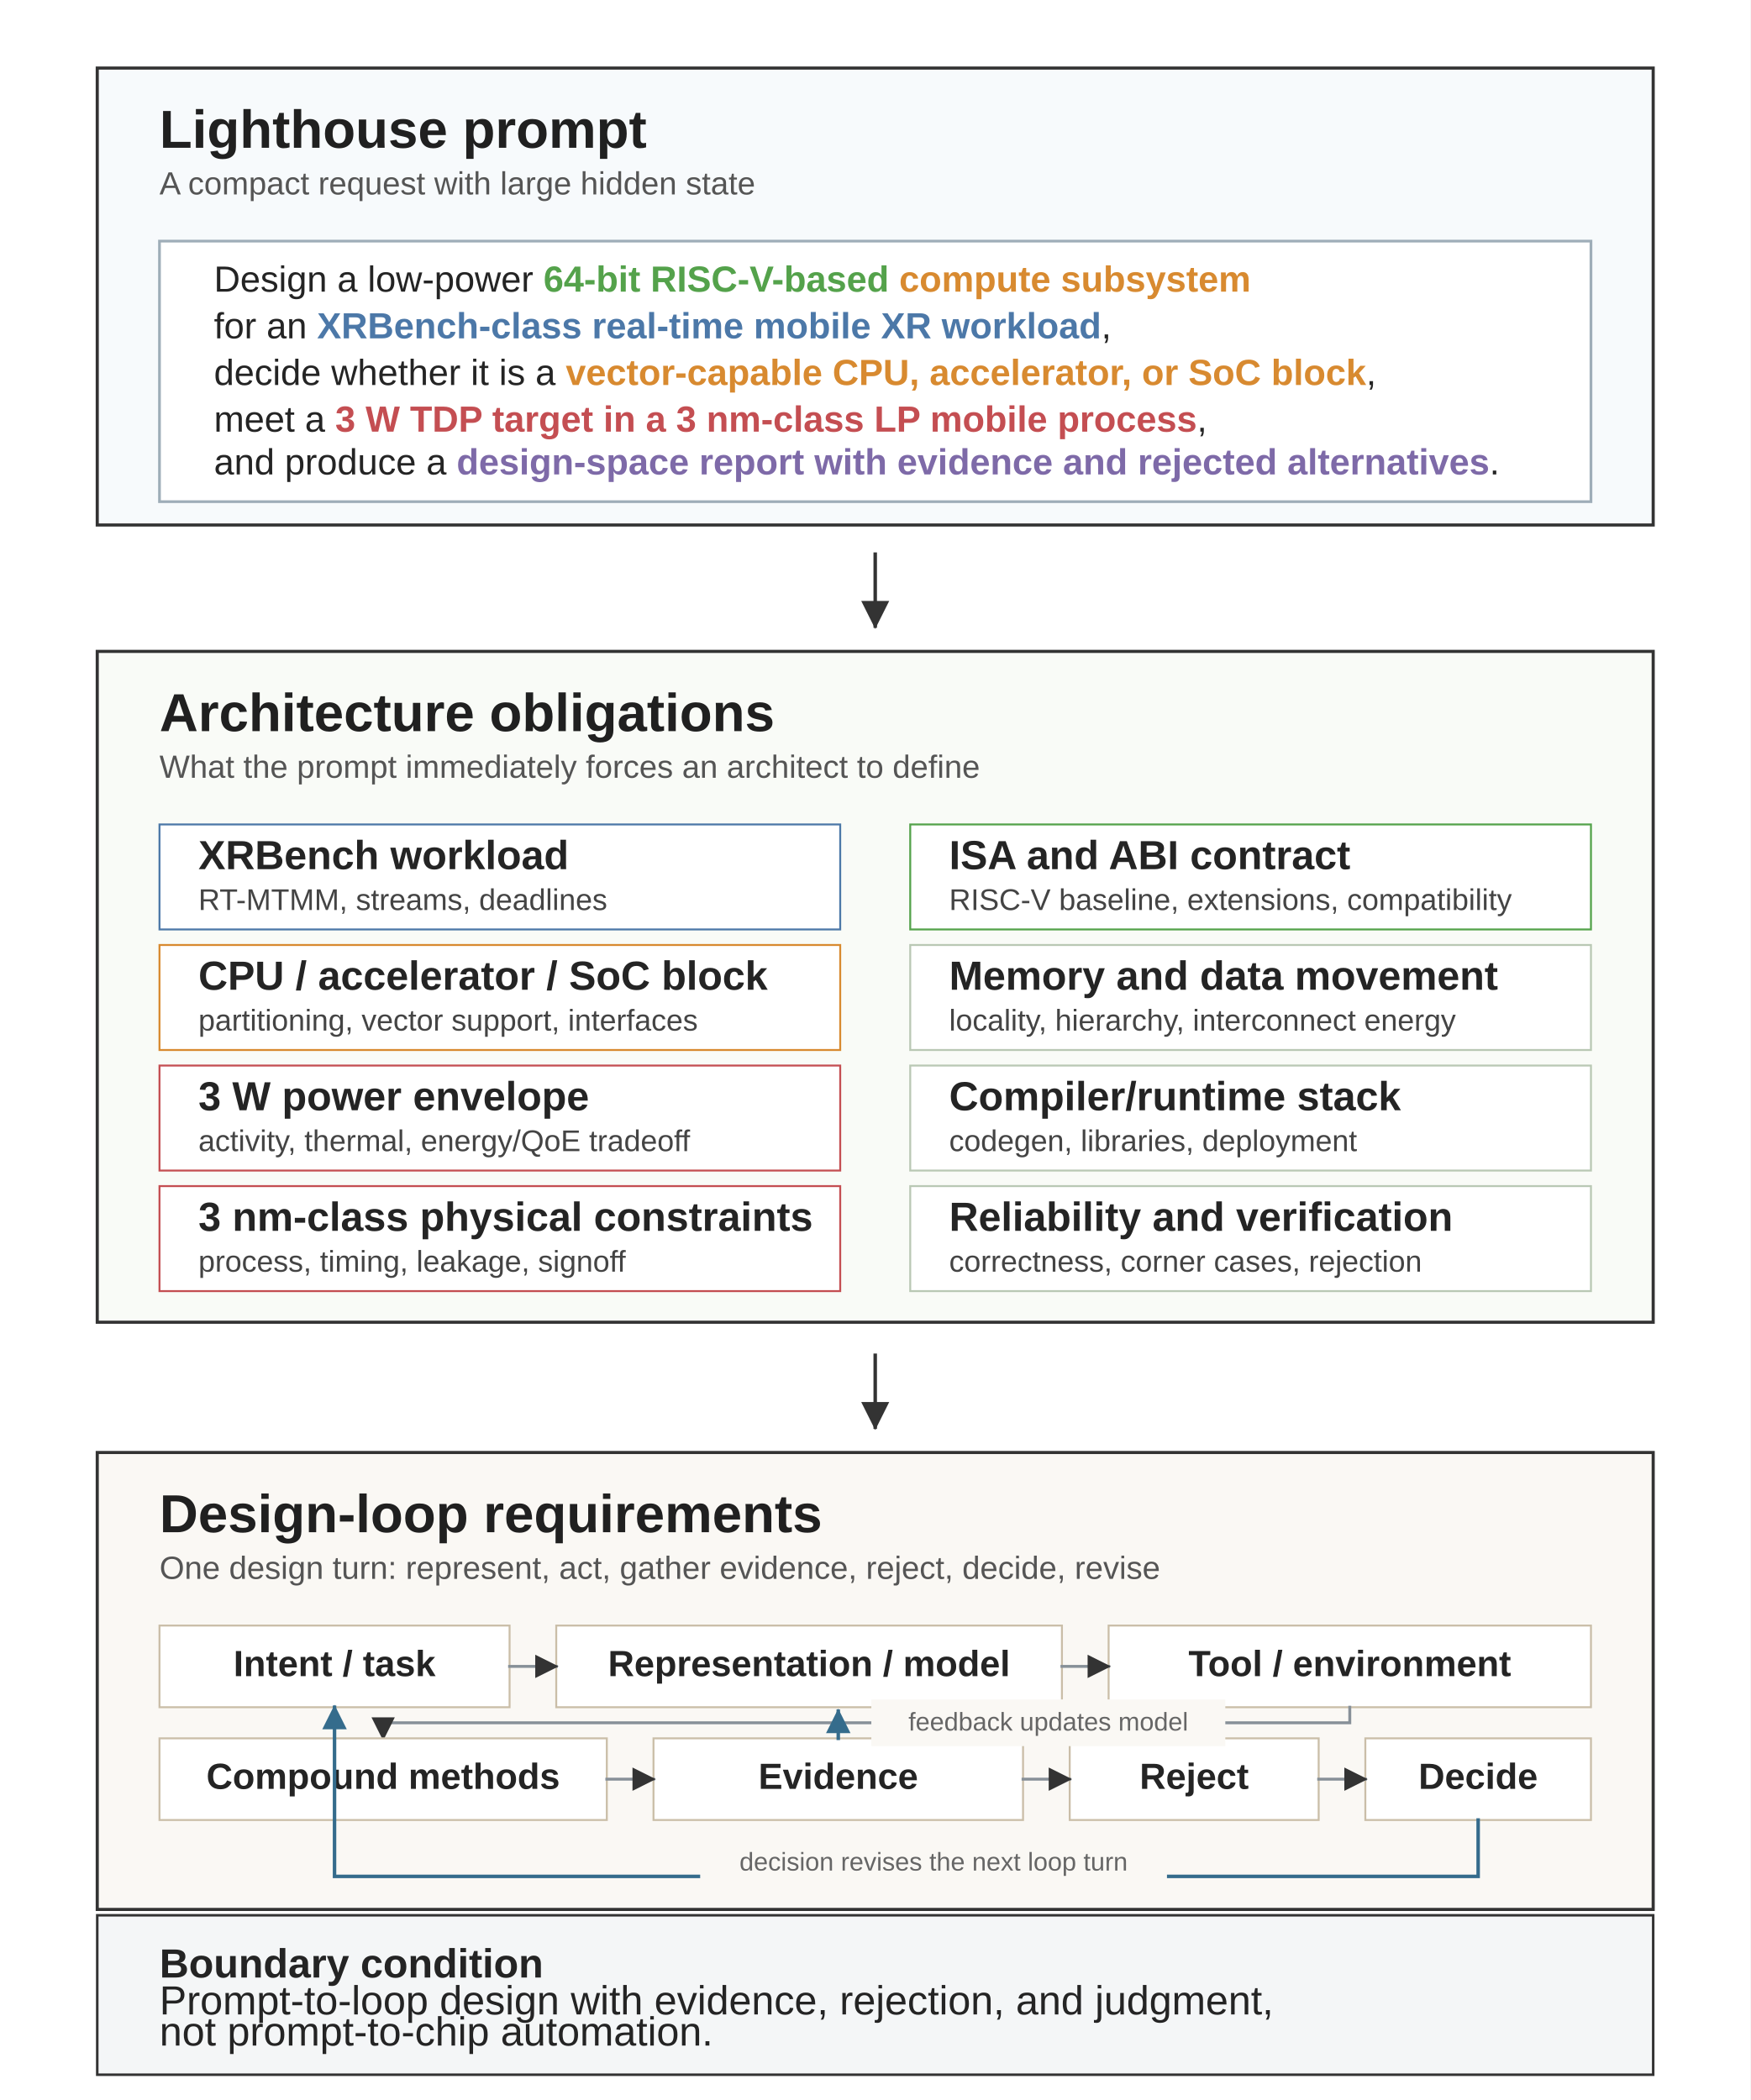
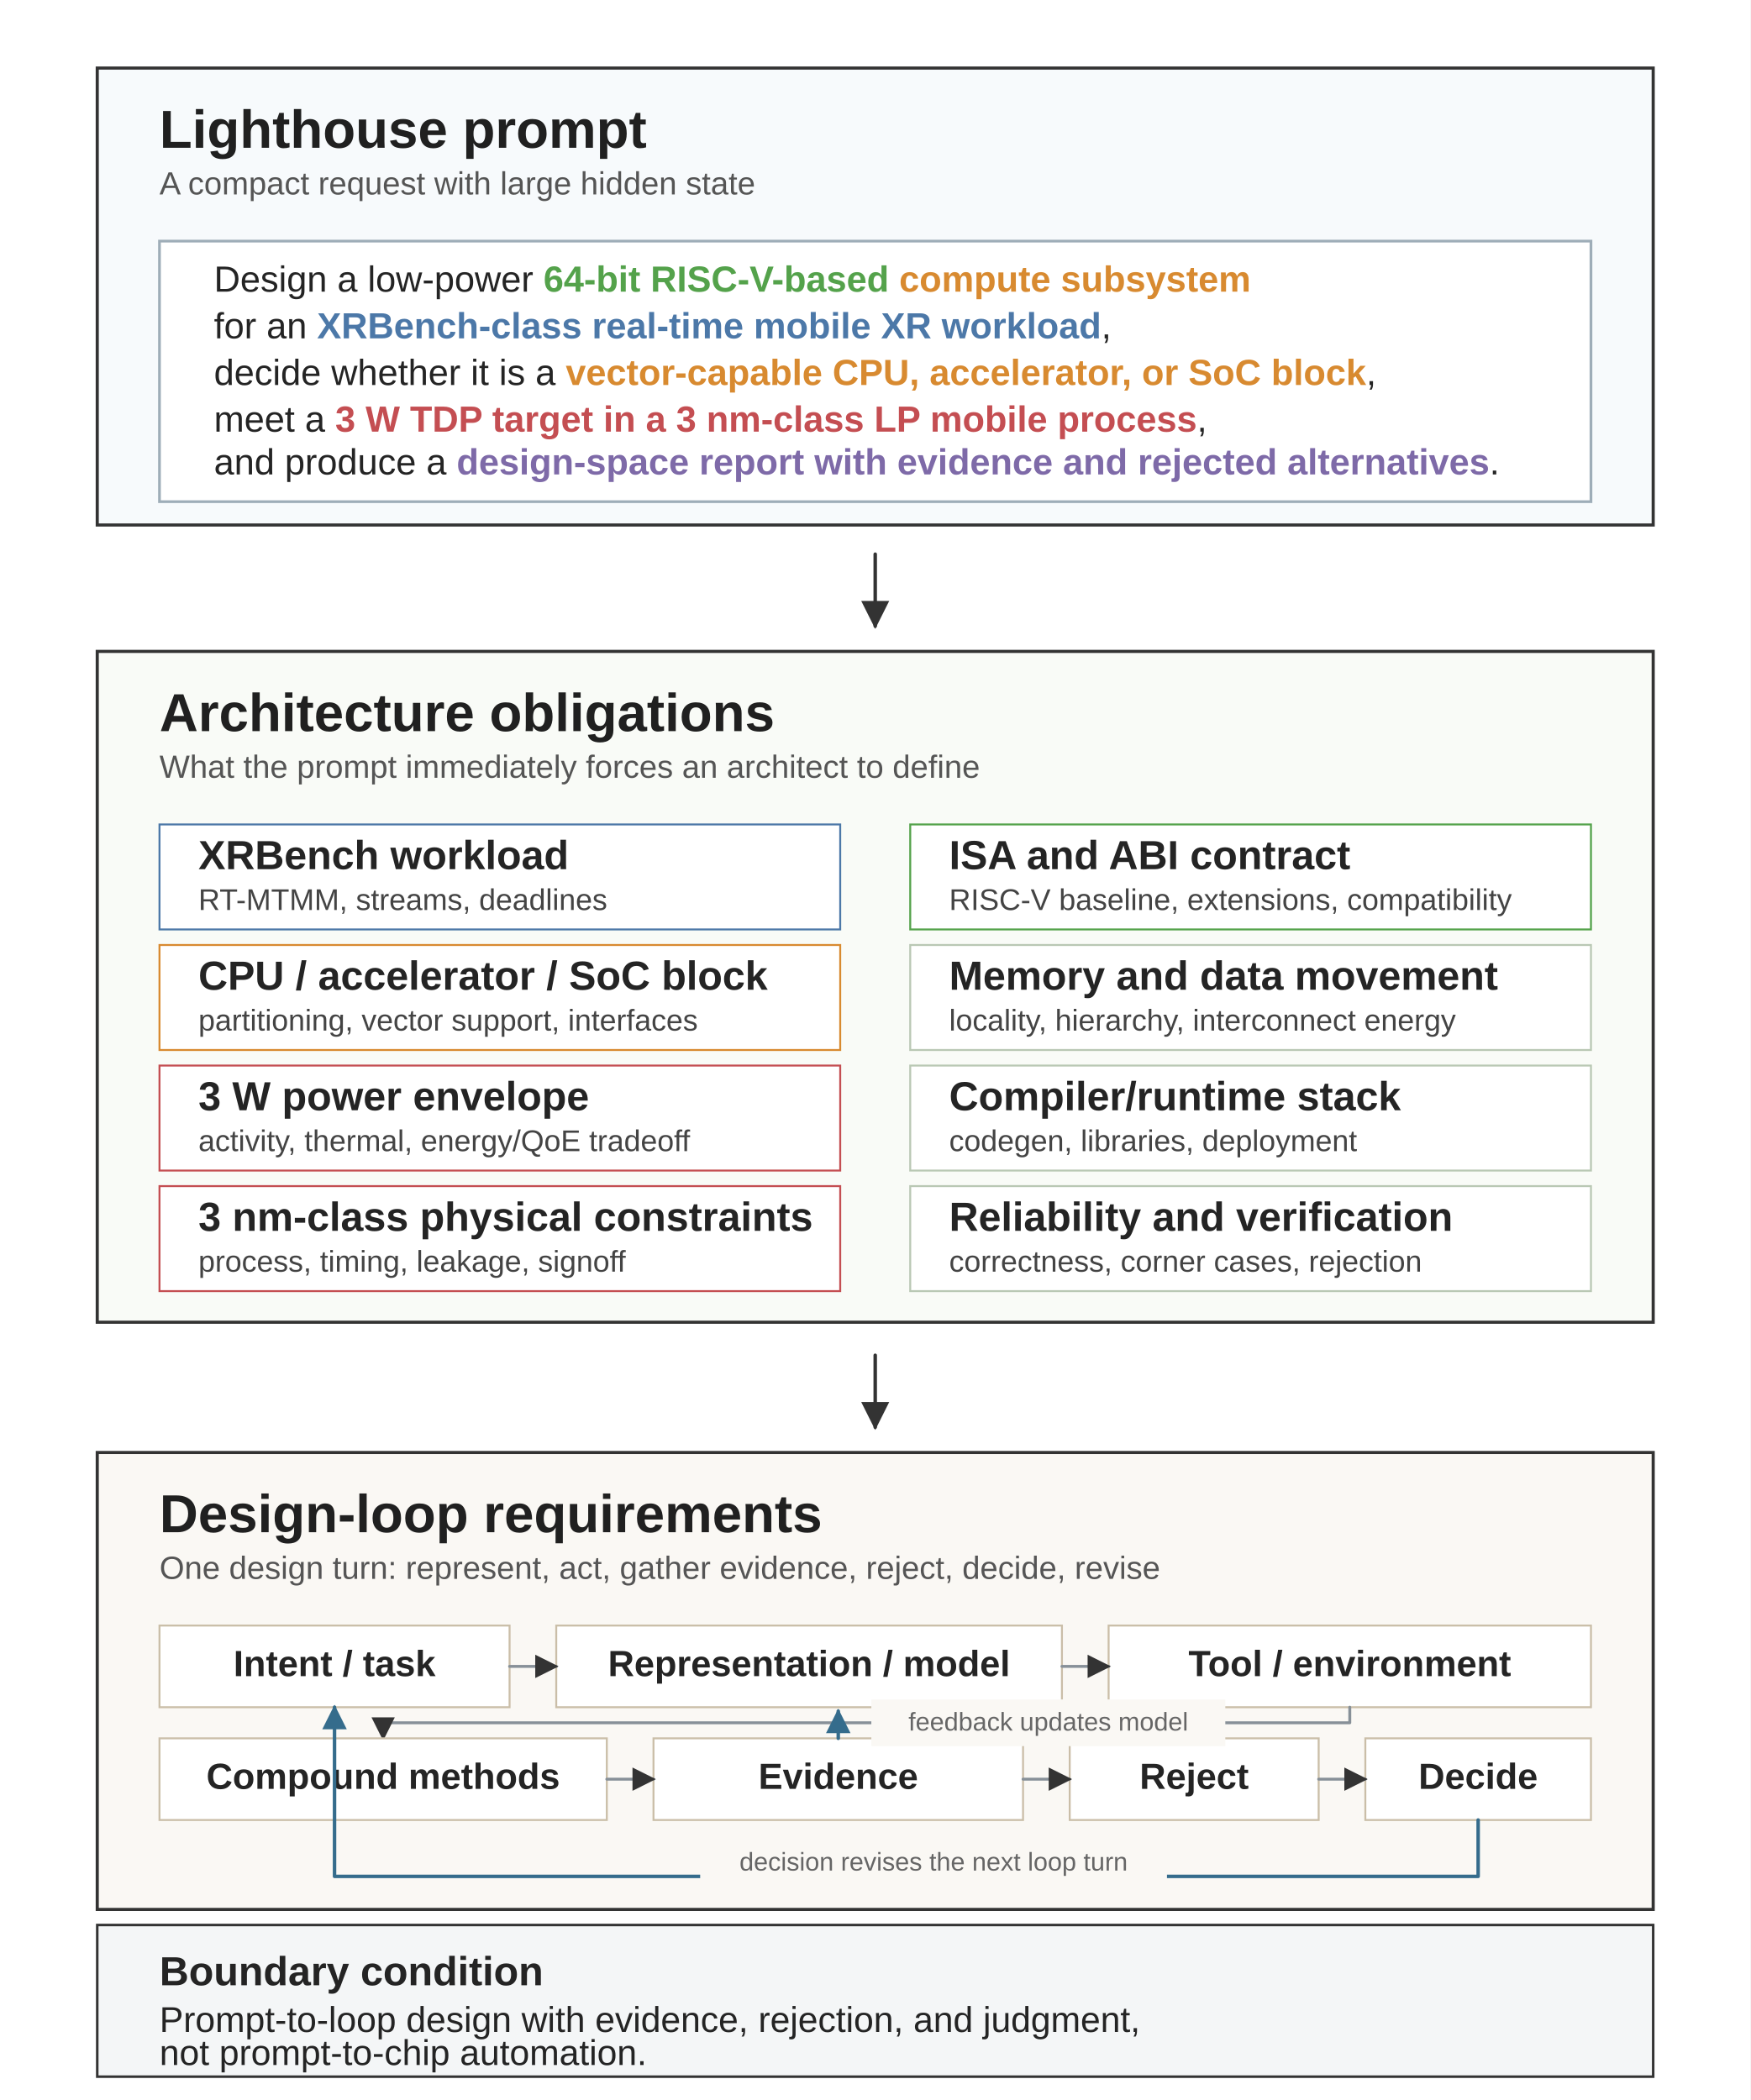
<svg xmlns="http://www.w3.org/2000/svg" viewBox="0 0 900 1080" role="img">
  <defs>
    <marker id="arrow" viewBox="0 0 10 10" refX="9" refY="5" markerWidth="8" markerHeight="8" orient="auto-start-reverse">
      <path d="M 0 0 L 10 5 L 0 10 z" fill="#333333" />
    </marker>
    <marker id="arrow-blue" viewBox="0 0 10 10" refX="9" refY="5" markerWidth="7" markerHeight="7" orient="auto-start-reverse">
      <path d="M 0 0 L 10 5 L 0 10 z" fill="#356C8C" />
    </marker>
    <marker id="arrow-red" viewBox="0 0 10 10" refX="9" refY="5" markerWidth="7" markerHeight="7" orient="auto-start-reverse">
      <path d="M 0 0 L 10 5 L 0 10 z" fill="#A33A3A" />
    </marker>
    <style>
      .font { font-family: Arial, Helvetica, sans-serif; }
      .panel-title { font-size: 27.5px; font-weight: 700; fill: #202020; }
      .panel-subtitle { font-size: 16.5px; fill: #555555; }
      .body { font-size: 20.9px; fill: #242424; }
      .body-bold { font-size: 20.9px; font-weight: 700; fill: #242424; }
      .chip { font-size: 18.7px; font-weight: 700; fill: #242424; }
      .small { font-size: 15.4px; fill: #444444; }
+       .boundary-body { font-size: 18.4px; fill: #242424; }
      .prompt-line { font-size: 18.7px; fill: #242424; }
      .prompt-strong { font-weight: 700; }
      .micro { font-size: 13.2px; fill: #666666; }
      .panel { fill: #ffffff; stroke: #333333; stroke-width: 1.6; }
      .prompt-fill { fill: #F7FAFC; }
      .obligation-fill { fill: #F9FBF7; }
      .loop-fill { fill: #FAF8F4; }
-       .line { stroke: #333333; stroke-width: 1.8; fill: none; stroke-linecap: square; stroke-linejoin: miter; }
-       .soft-line { stroke: #879098; stroke-width: 1.5; fill: none; stroke-linecap: square; stroke-linejoin: miter; }
-       .blue-line { stroke: #356C8C; stroke-width: 1.8; fill: none; stroke-linecap: square; stroke-linejoin: miter; }
+       .line { stroke: #333333; stroke-width: 1.8; fill: none; stroke-linecap: round; stroke-linejoin: round; }
+       .soft-line { stroke: #879098; stroke-width: 1.5; fill: none; stroke-linecap: round; stroke-linejoin: round; }
+       .blue-line { stroke: #356C8C; stroke-width: 1.8; fill: none; stroke-linecap: round; stroke-linejoin: round; }
    </style>
  </defs>
  <rect width="900" height="1080" fill="#ffffff" />
  <rect class="panel prompt-fill" x="50" y="35" width="800" height="235" />
  <text class="font panel-title" x="82" y="76">Lighthouse prompt</text>
  <text class="font panel-subtitle" x="82" y="100">A compact request with large hidden state</text>
  <rect x="82" y="124" width="736" height="134" fill="#ffffff" stroke="#9EADB8" stroke-width="1.4" />
  <g class="font">
    <text class="prompt-line" x="110" y="150">
      Design a low-power <tspan class="prompt-strong" fill="#54A24B">64-bit RISC-V-based</tspan>
      <tspan class="prompt-strong" fill="#D88A30">compute subsystem</tspan>
    </text>
    <text class="prompt-line" x="110" y="174">
      for an <tspan class="prompt-strong" fill="#4C78A8">XRBench-class real-time mobile XR workload</tspan>,
    </text>
    <text class="prompt-line" x="110" y="198">
      decide whether it is a <tspan class="prompt-strong" fill="#D88A30">vector-capable CPU, accelerator, or SoC block</tspan>,
    </text>
    <text class="prompt-line" x="110" y="222">
      meet a <tspan class="prompt-strong" fill="#C44E52">3 W TDP target in a 3 nm-class LP mobile process</tspan>,
    </text>
    <text class="prompt-line" x="110" y="244">
      and produce a <tspan class="prompt-strong" fill="#7E6AA8">design-space report with evidence and rejected alternatives</tspan>.
    </text>
  </g>
  <line class="line" x1="450" y1="285" x2="450" y2="322" marker-end="url(#arrow)" />
  <rect class="panel obligation-fill" x="50" y="335" width="800" height="345" />
  <text class="font panel-title" x="82" y="376">Architecture obligations</text>
  <text class="font panel-subtitle" x="82" y="400">What the prompt immediately forces an architect to define</text>
  <g class="font">
    <rect x="82" y="424" width="350" height="54" fill="#ffffff" stroke="#4C78A8" />
    <text class="body-bold" x="102" y="447">XRBench workload</text>
    <text class="small" x="102" y="468">RT-MTMM, streams, deadlines</text>
    <rect x="468" y="424" width="350" height="54" fill="#ffffff" stroke="#54A24B" />
    <text class="body-bold" x="488" y="447">ISA and ABI contract</text>
    <text class="small" x="488" y="468">RISC-V baseline, extensions, compatibility</text>
    <rect x="82" y="486" width="350" height="54" fill="#ffffff" stroke="#D88A30" />
    <text class="body-bold" x="102" y="509">CPU / accelerator / SoC block</text>
    <text class="small" x="102" y="530">partitioning, vector support, interfaces</text>
    <rect x="468" y="486" width="350" height="54" fill="#ffffff" stroke="#B9C8B4" />
    <text class="body-bold" x="488" y="509">Memory and data movement</text>
    <text class="small" x="488" y="530">locality, hierarchy, interconnect energy</text>
    <rect x="82" y="548" width="350" height="54" fill="#ffffff" stroke="#C44E52" />
    <text class="body-bold" x="102" y="571">3 W power envelope</text>
    <text class="small" x="102" y="592">activity, thermal, energy/QoE tradeoff</text>
    <rect x="468" y="548" width="350" height="54" fill="#ffffff" stroke="#B9C8B4" />
    <text class="body-bold" x="488" y="571">Compiler/runtime stack</text>
    <text class="small" x="488" y="592">codegen, libraries, deployment</text>
    <rect x="82" y="610" width="350" height="54" fill="#ffffff" stroke="#C44E52" />
    <text class="body-bold" x="102" y="633">3 nm-class physical constraints</text>
    <text class="small" x="102" y="654">process, timing, leakage, signoff</text>
    <rect x="468" y="610" width="350" height="54" fill="#ffffff" stroke="#B9C8B4" />
    <text class="body-bold" x="488" y="633">Reliability and verification</text>
    <text class="small" x="488" y="654">correctness, corner cases, rejection</text>
  </g>
  <line class="line" x1="450" y1="697" x2="450" y2="734" marker-end="url(#arrow)" />
  <rect class="panel loop-fill" x="50" y="747" width="800" height="235" />
  <text class="font panel-title" x="82" y="788">Design-loop requirements</text>
  <text class="font panel-subtitle" x="82" y="812">One design turn: represent, act, gather evidence, reject, decide, revise</text>
  <g class="font">
    <rect x="82" y="836" width="180" height="42" fill="#ffffff" stroke="#CABEA8" />
    <text class="chip" x="172" y="862" text-anchor="middle">Intent / task</text>
    <rect x="286" y="836" width="260" height="42" fill="#ffffff" stroke="#CABEA8" />
    <text class="chip" x="416" y="862" text-anchor="middle">Representation / model</text>
    <rect x="570" y="836" width="248" height="42" fill="#ffffff" stroke="#CABEA8" />
    <text class="chip" x="694" y="862" text-anchor="middle">Tool / environment</text>
    <line class="soft-line" x1="262" y1="857" x2="286" y2="857" marker-end="url(#arrow)" />
    <line class="soft-line" x1="546" y1="857" x2="570" y2="857" marker-end="url(#arrow)" />
    <path class="soft-line" d="M 694 878 L 694 886 L 197 886 L 197 894" marker-end="url(#arrow)" />
    <rect x="82" y="894" width="230" height="42" fill="#ffffff" stroke="#CABEA8" />
    <text class="chip" x="197" y="920" text-anchor="middle">Compound methods</text>
    <rect x="336" y="894" width="190" height="42" fill="#ffffff" stroke="#CABEA8" />
    <text class="chip" x="431" y="920" text-anchor="middle">Evidence</text>
    <rect x="550" y="894" width="128" height="42" fill="#ffffff" stroke="#CABEA8" />
    <text class="chip" x="614" y="920" text-anchor="middle">Reject</text>
    <rect x="702" y="894" width="116" height="42" fill="#ffffff" stroke="#CABEA8" />
    <text class="chip" x="760" y="920" text-anchor="middle">Decide</text>
    <line class="soft-line" x1="312" y1="915" x2="336" y2="915" marker-end="url(#arrow)" />
    <line class="soft-line" x1="526" y1="915" x2="550" y2="915" marker-end="url(#arrow)" />
    <line class="soft-line" x1="678" y1="915" x2="702" y2="915" marker-end="url(#arrow)" />
    <path class="blue-line" d="M 760 936 L 760 965 L 172 965 L 172 878" marker-end="url(#arrow-blue)" />
    <rect x="360" y="946" width="240" height="24" fill="#FAF8F4" />
    <text class="font micro" x="480" y="962" text-anchor="middle">decision revises the next loop turn</text>
  </g>
  <line class="blue-line" x1="431" y1="894" x2="431" y2="880" marker-end="url(#arrow-blue)" />
  <rect x="448" y="874" width="182" height="24" fill="#FAF8F4" />
  <text class="font micro" x="539" y="890" text-anchor="middle">feedback updates model</text>
-   <rect x="50" y="985" width="800" height="82" fill="#F4F6F7" stroke="#333333" stroke-width="1.3" />
-   <text class="font body-bold" x="82" y="1017">Boundary condition</text>
-   <text class="font body" x="82" y="1036">Prompt-to-loop design with evidence, rejection, and judgment,</text>
-   <text class="font body" x="82" y="1052">not prompt-to-chip automation.</text>
+   <rect x="50" y="990" width="800" height="78" fill="#F4F6F7" stroke="#333333" stroke-width="1.3" />
+   <text class="font body-bold" x="82" y="1021">Boundary condition</text>
+   <text class="font boundary-body" x="82" y="1045">Prompt-to-loop design with evidence, rejection, and judgment,</text>
+   <text class="font boundary-body" x="82" y="1062">not prompt-to-chip automation.</text>
</svg>
